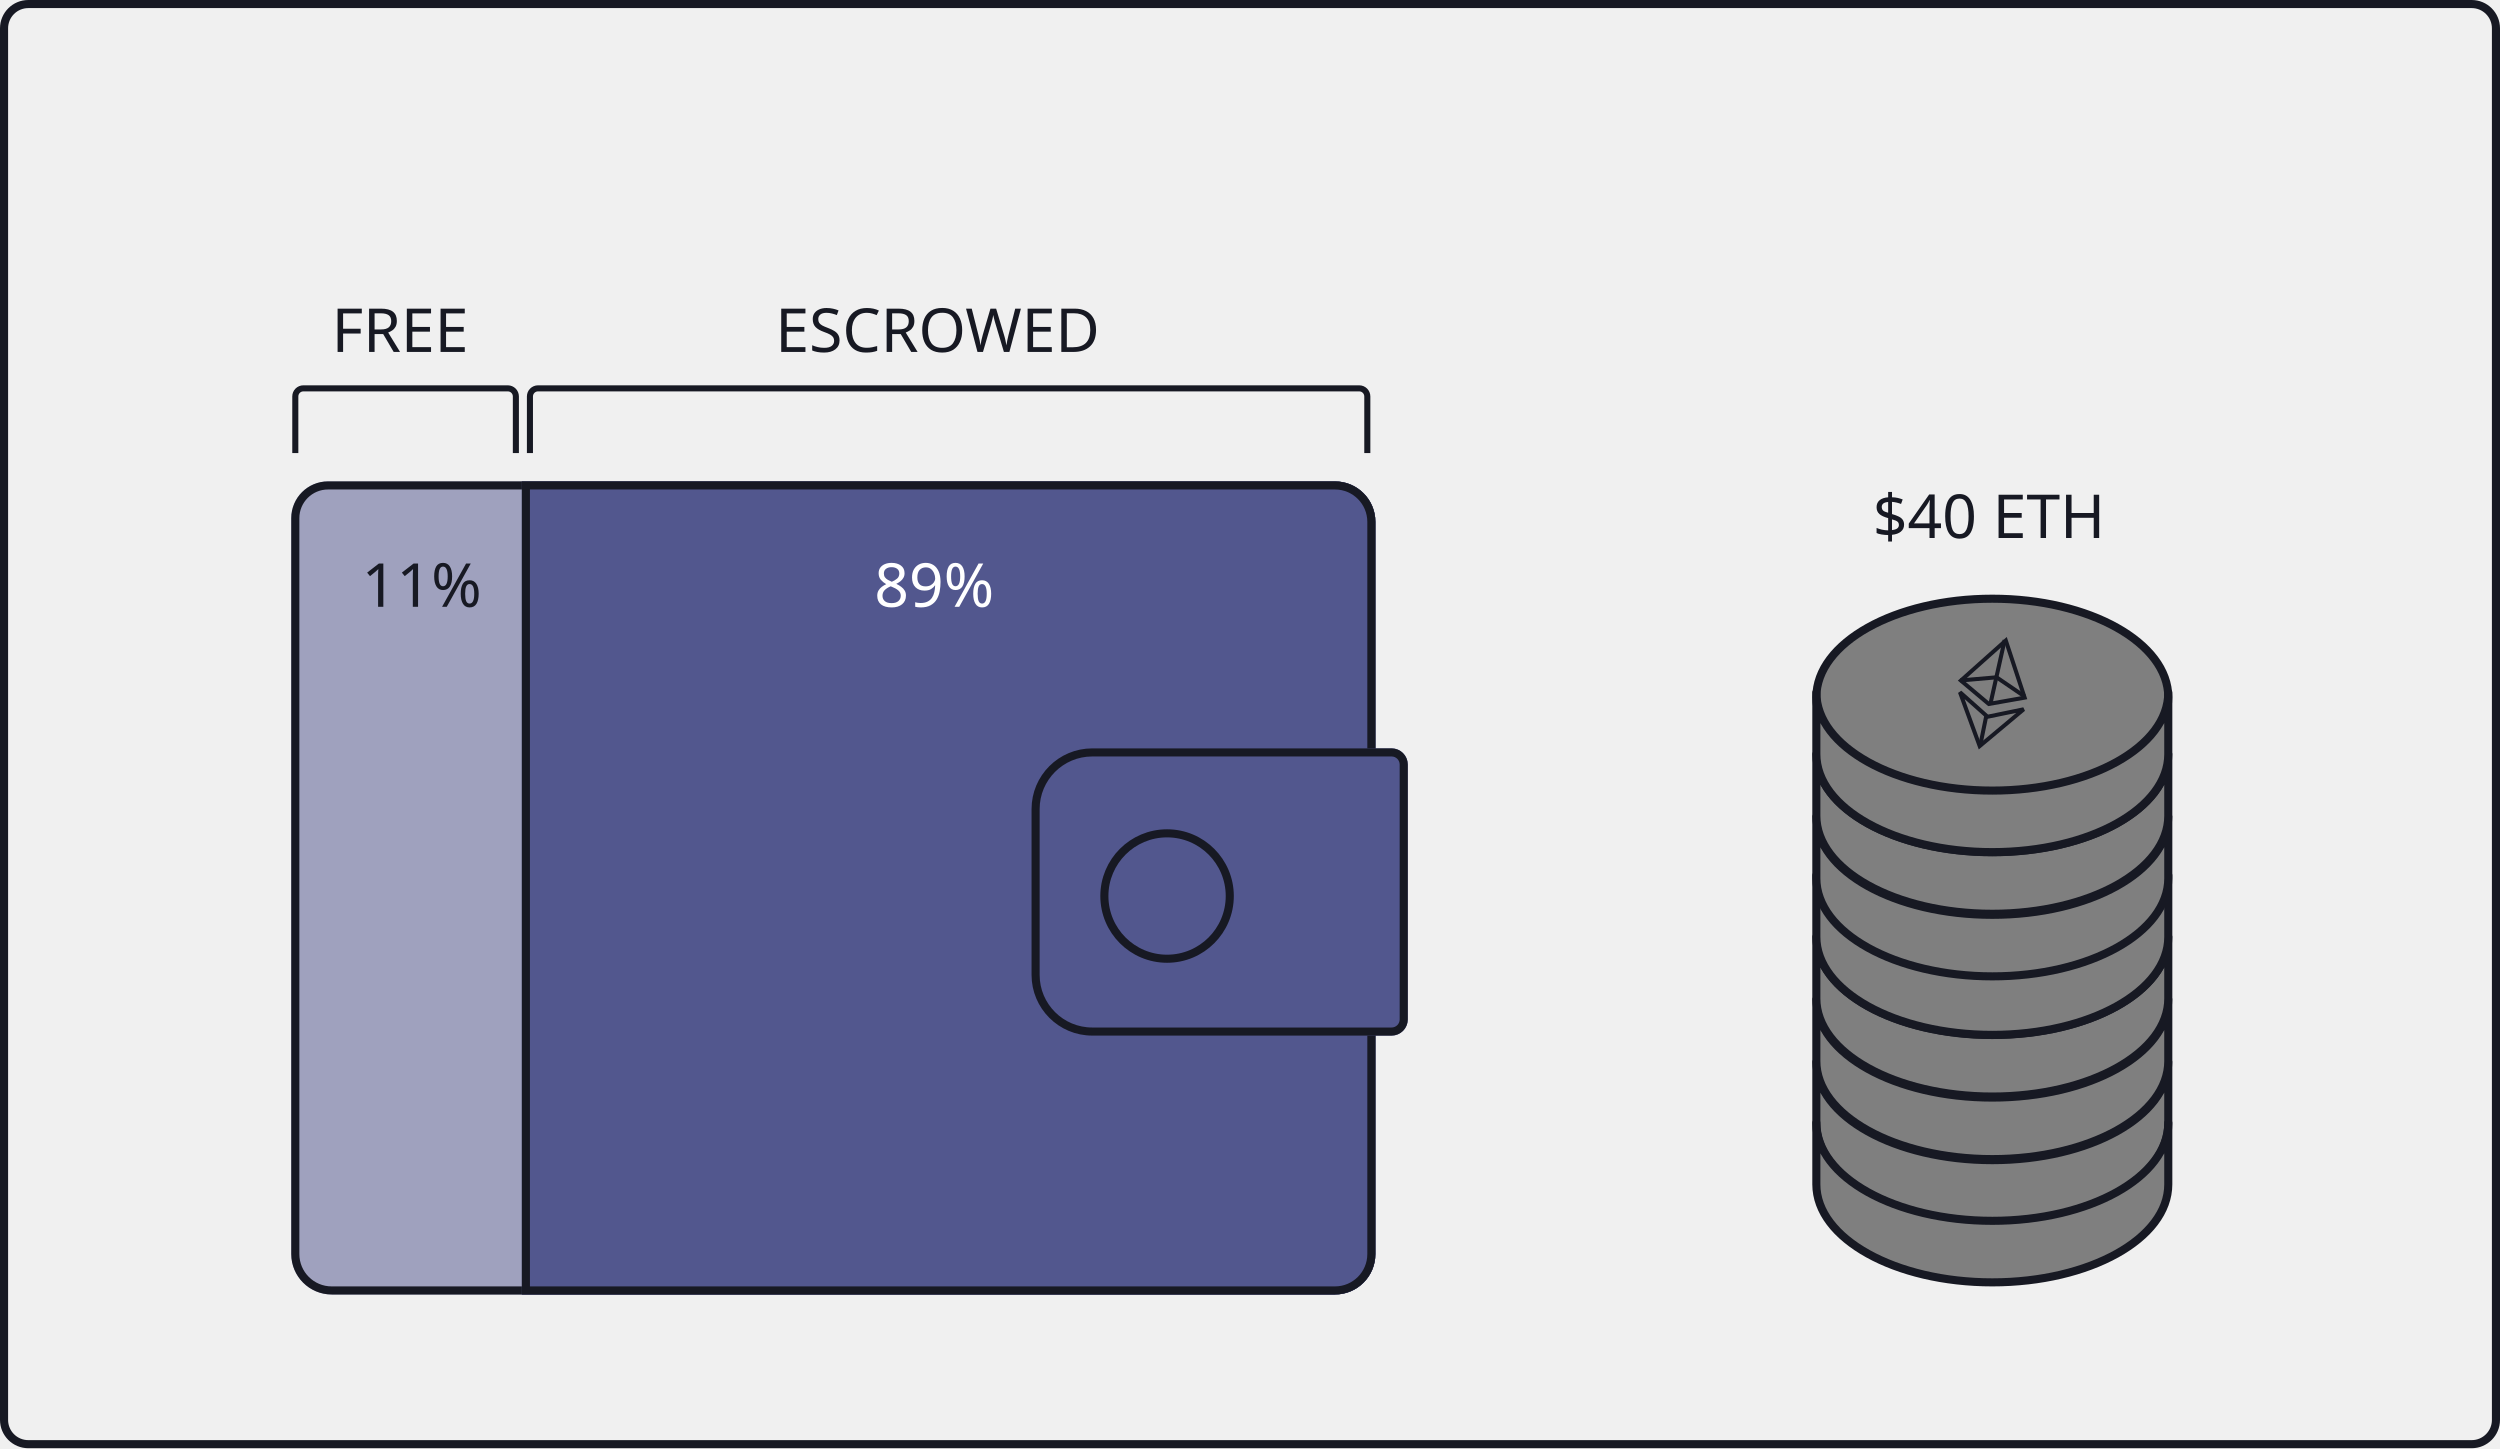
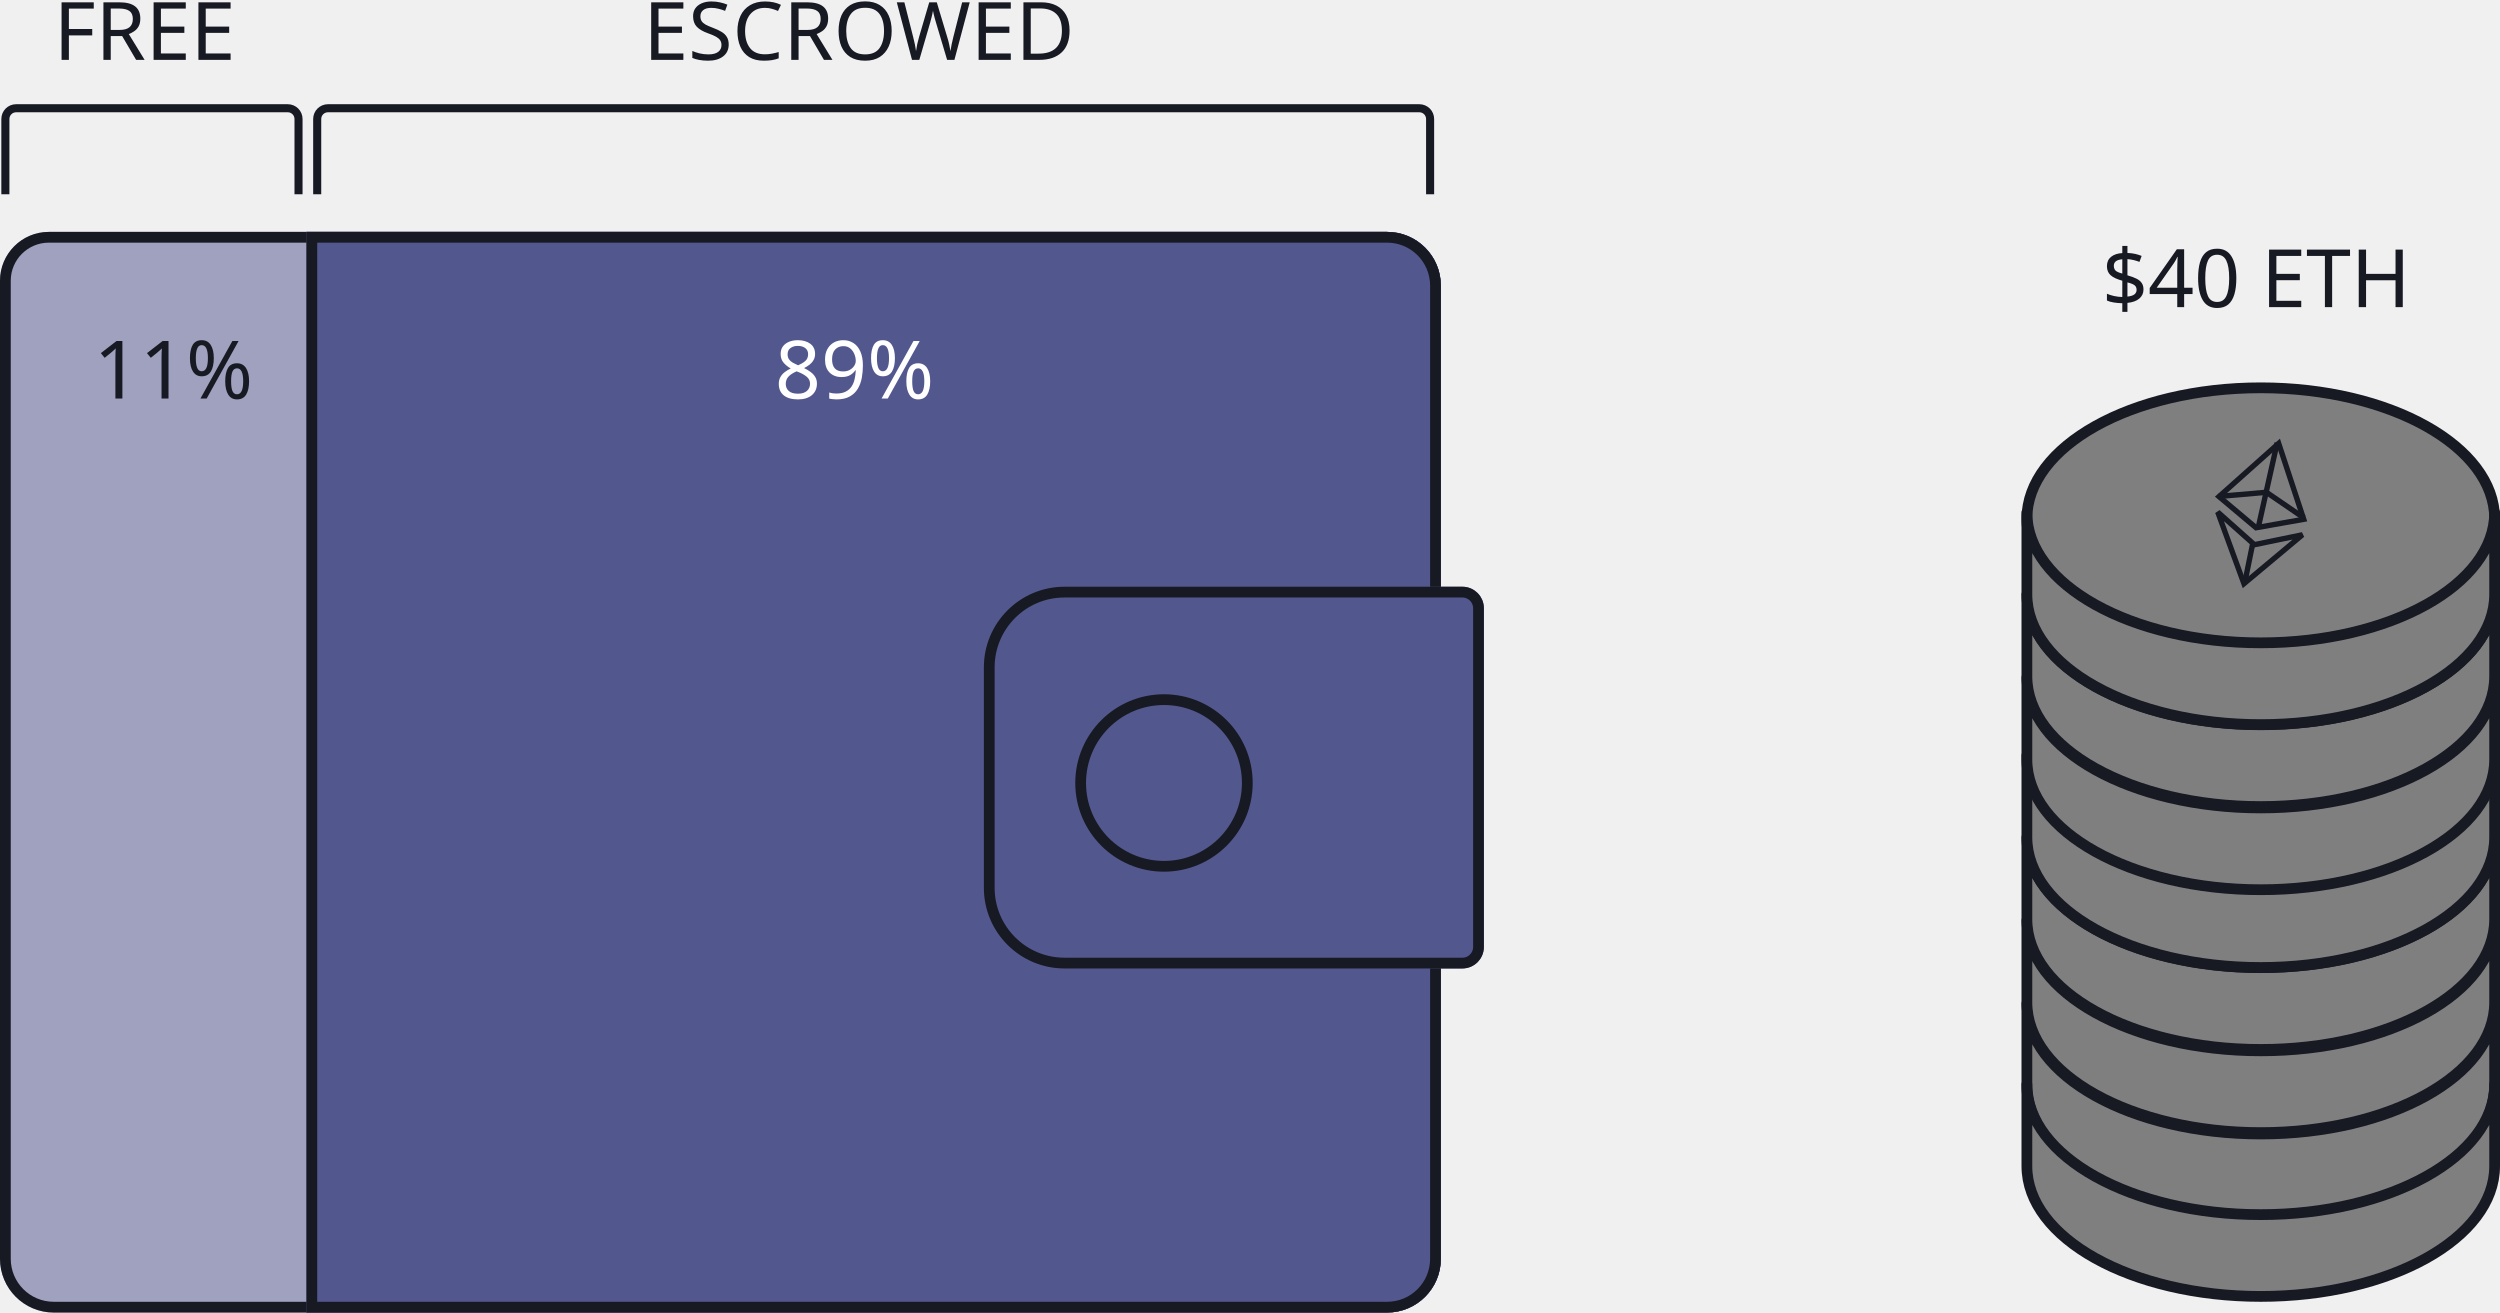
- <svg xmlns="http://www.w3.org/2000/svg" xmlns:xlink="http://www.w3.org/1999/xlink" width="618px" height="358px" viewBox="0 0 618 358" version="1.1">
-   <defs>
-     <path d="M9.085,2.07585886e-15 L18.169,2.07585886e-15 L258,2.07585886e-15 L258,1.77635684e-15 C263.523,7.61826213e-16 268,4.477 268,10 L268,191 L268,191 C268,196.523 263.523,201 258,201 L10,201 L10,201 C4.477,201 6.76353751e-16,196.523 0,191 L0,9.085 L0,9.085 C-6.14450187e-16,4.067 4.067,2.69803212e-15 9.085,1.77635684e-15 Z" id="path-1" />
-     <path d="M57,2.07585886e-15 L71.305,2.07585886e-15 L258,2.07585886e-15 L258,1.77635684e-15 C263.523,7.61826213e-16 268,4.477 268,10 L268,191 L268,191 C268,196.523 263.523,201 258,201 L57,201 L57,2.07585886e-15 Z" id="path-2" />
-     <path d="M198,66 L272,66 L272,66 C274.209,66 276,67.791 276,70 L276,133 L276,133 C276,135.209 274.209,137 272,137 L198,137 L198,137 C189.716,137 183,130.284 183,122 L183,81 L183,81 C183,72.716 189.716,66 198,66 Z" id="path-3" />
+ <svg xmlns="http://www.w3.org/2000/svg" xmlns:xlink="http://www.w3.org/1999/xlink" width="465" height="244.133" viewBox="0 0 465 244.133" version="1.1" id="svg90">
+   <defs id="defs9">
+     <path d="M 9.085,0 H 18.169 258 v 0 c 5.523,0 10,4.477 10,10 v 181 0 c 0,5.523 -4.477,10 -10,10 H 10 v 0 C 4.477,201 0,196.523 0,191 V 9.085 v 0 C 0,4.067 4.067,0 9.085,0 Z" id="path-1" />
+     <path d="M 57,0 H 71.305 258 v 0 c 5.523,0 10,4.477 10,10 v 181 0 c 0,5.523 -4.477,10 -10,10 H 57 Z" id="path-2" />
+     <path d="m 198,66 h 74 v 0 c 2.209,0 4,1.791 4,4 v 63 0 c 0,2.209 -1.791,4 -4,4 h -74 v 0 c -8.284,0 -15,-6.716 -15,-15 v -41 0 c 0,-8.284 6.716,-15 15,-15 z" id="path-3" />
  </defs>
-   <g id="Page-1" stroke="none" stroke-width="1" fill="none" fill-rule="evenodd">
-     <g id="White-Paper-Diagrams" transform="translate(-286, -1462)">
-       <g id="Havven-Diagram-3-WHITE" transform="translate(286, 1064)">
-         <g id="DIAGRAM-1.1" transform="translate(0, 398)">
-           <path d="M226.5,0.5 L240.5,0.5 L240.5,0.5 C241.605,0.5 242.5,1.395 242.5,2.5 L242.5,205.5 L242.5,205.5 C242.5,206.605 241.605,207.5 240.5,207.5 L226.5,207.5" id="Path-15" stroke="#171923" stroke-width="1.5" transform="translate(234.5, 104) rotate(-90) translate(-234.5, -104) " />
-           <path d="M92.263,76.737 L106.263,76.737 L106.263,76.737 C107.367,76.737 108.263,77.633 108.263,78.737 L108.263,129.262 L108.263,129.262 C108.263,130.367 107.367,131.262 106.263,131.262 L92.263,131.262" id="Path-15" stroke="#171923" stroke-width="1.5" transform="translate(100.2625, 104) rotate(-90) translate(-100.2625, -104) " />
-           <g id="Ethers" transform="translate(449, 148)">
-             <ellipse id="Oval" stroke="#171923" fill="#ECF0F1" fill-rule="nonzero" stroke-linecap="round" stroke-linejoin="round" cx="43.5" cy="118.717" rx="43.5" ry="24.362" />
-             <path d="M3.98820761e-14,114.557 L0,129.768 C0,143.176 19.488,154 43.5,154 C67.512,154 87,143.176 87,129.768 L87,114.557 C87,127.965 67.512,138.788 43.5,138.788 C19.488,138.788 3.98820761e-14,127.965 3.98820761e-14,114.557 Z" id="Shape" stroke="#171923" stroke-width="2" fill="#7F7F7F" fill-rule="nonzero" stroke-linecap="round" stroke-linejoin="round" />
-             <path d="M3.98820761e-14,129.557 L0,144.768 C0,158.176 19.488,169 43.5,169 C67.512,169 87,158.176 87,144.768 L87,129.557 C87,142.965 67.512,153.788 43.5,153.788 C19.488,153.788 3.98820761e-14,142.965 3.98820761e-14,129.557 Z" id="Shape" stroke="#171923" stroke-width="2" fill="#7F7F7F" fill-rule="nonzero" stroke-linecap="round" stroke-linejoin="round" />
-             <ellipse id="Oval" stroke="#FFFFFF" fill="#6A7EB3" fill-rule="nonzero" stroke-linecap="round" stroke-linejoin="round" cx="43.5" cy="102.475" rx="43.5" ry="24.362" />
-             <path d="M3.98820761e-14,99.089 L0,114.3 C0,127.708 19.488,138.532 43.5,138.532 C67.512,138.532 87,127.708 87,114.3 L87,99.089 C87,112.497 67.512,123.32 43.5,123.32 C19.488,123.32 3.98820761e-14,112.497 3.98820761e-14,99.089 Z" id="Shape" stroke="#171923" stroke-width="2" fill="#7F7F7F" fill-rule="nonzero" stroke-linecap="round" stroke-linejoin="round" />
-             <ellipse id="Oval" stroke="#434A54" fill="#ECF0F1" fill-rule="nonzero" stroke-linecap="round" stroke-linejoin="round" cx="43.5" cy="87.007" rx="43.5" ry="24.362" />
-             <path d="M3.98820761e-14,83.621 C3.98820761e-14,97.029 19.488,107.853 43.5,107.853 C67.512,107.853 87,97.029 87,83.621 L87,98.832 C87,112.24 67.512,123.064 43.5,123.064 C19.488,123.064 0,112.24 0,98.832 L3.98820761e-14,83.621 Z" id="Shape" stroke="#171923" stroke-width="2" fill="#7F7F7F" fill-rule="nonzero" stroke-linecap="round" stroke-linejoin="round" />
-             <ellipse id="Oval" stroke="#FFFFFF" fill="#6A7EB3" fill-rule="nonzero" stroke-linecap="round" stroke-linejoin="round" cx="43.5" cy="71.539" rx="43.5" ry="24.362" />
-             <path d="M3.98820761e-14,68.379 L0,83.591 C0,96.999 19.488,107.823 43.5,107.823 C67.512,107.823 87,96.999 87,83.591 L87,68.379 C87,81.788 67.512,92.611 43.5,92.611 C19.488,92.611 3.98820761e-14,81.788 3.98820761e-14,68.379 Z" id="Shape" stroke="#171923" stroke-width="2" fill="#7F7F7F" fill-rule="nonzero" stroke-linecap="round" stroke-linejoin="round" />
-             <ellipse id="Oval" stroke="#FFFFFF" fill="#17192A" fill-rule="nonzero" stroke-linecap="round" stroke-linejoin="round" cx="43.5" cy="54.525" rx="43.5" ry="24.362" />
-             <path d="M3.98820761e-14,53.911 C3.98820761e-14,67.32 19.488,78.143 43.5,78.143 C67.512,78.143 87,67.32 87,53.911 L87,69.123 C87,82.531 67.512,93.355 43.5,93.355 C19.488,93.355 0,82.531 0,69.123 L3.98820761e-14,53.911 Z" id="Shape" stroke="#171923" stroke-width="2" fill="#7F7F7F" fill-rule="nonzero" stroke-linecap="round" stroke-linejoin="round" />
-             <ellipse id="Oval" stroke="#434A54" fill="#39838B" fill-rule="nonzero" stroke-linecap="round" stroke-linejoin="round" cx="43.5" cy="39.83" rx="43.5" ry="24.362" />
-             <path d="M3.98820761e-14,38.443 L0,53.655 C0,67.063 19.488,77.887 43.5,77.887 C67.512,77.887 87,67.063 87,53.655 L87,38.443 C87,51.852 67.512,62.675 43.5,62.675 C19.488,62.675 3.98820761e-14,51.852 3.98820761e-14,38.443 Z" id="Shape" stroke="#171923" stroke-width="2" fill="#7F7F7F" fill-rule="nonzero" stroke-linecap="round" stroke-linejoin="round" />
-             <ellipse id="Oval" stroke="#171923" stroke-width="2" fill="#7F7F7F" fill-rule="nonzero" stroke-linecap="round" stroke-linejoin="round" cx="43.5" cy="24.362" rx="43.5" ry="24.362" />
-             <g id="ETH" transform="translate(43.3168, 22.85233) rotate(15) translate(-43.3168, -22.85233) translate(34.3168, 8.852333)" stroke="#171923">
-               <polygon id="Path-9" points="9.156 1 17.312 13.432 9.156 17.241 1 13.432" />
-               <polygon id="Path-11" points="1.518 16.275 9.674 27.876 17.83 16.275 9.674 20.37" />
-               <path d="M8.86,0.954 L9.545,17.241" id="Path-20" />
-               <path d="M9.777,27.802 L9.301,19.988" id="Path-20" />
+   <g id="Page-1" style="fill:none;fill-rule:evenodd;stroke:none;stroke-width:1" transform="translate(-72,-75.86719)">
+     <g id="White-Paper-Diagrams" transform="translate(-286,-1462)">
+       <g id="Havven-Diagram-3-WHITE" transform="translate(286,1064)">
+         <g id="DIAGRAM-1.1" transform="translate(0,398)">
+           <path d="m 226.5,0.5 h 14 v 0 c 1.105,0 2,0.895 2,2 v 203 0 c 0,1.105 -0.895,2 -2,2 h -14" id="Path-15" transform="rotate(-90,234.5,104)" style="stroke:#171923;stroke-width:1.5" />
+           <path d="m 92.263,76.737 h 14 v 0 c 1.105,0 2,0.895 2,2 v 50.525 0 c 0,1.105 -0.895,2 -2,2 h -14" id="path12" transform="rotate(-90,100.2625,104)" style="stroke:#171923;stroke-width:1.5" />
+           <g id="Ethers" transform="translate(449,148)">
+             <ellipse id="Oval" cx="43.5" cy="118.717" rx="43.5" ry="24.362" style="fill:#ecf0f1;fill-rule:nonzero;stroke:#171923;stroke-linecap:round;stroke-linejoin:round" />
+             <path d="m 0,114.557 v 15.212 C 0,143.176 19.488,154 43.5,154 67.512,154 87,143.176 87,129.768 v -15.212 c 0,13.408 -19.488,24.232 -43.5,24.232 -24.012,0 -43.5,-10.824 -43.5,-24.232 z" id="Shape" style="fill:#7f7f7f;fill-rule:nonzero;stroke:#171923;stroke-width:2;stroke-linecap:round;stroke-linejoin:round" />
+             <path d="m 0,129.557 v 15.212 C 0,158.176 19.488,169 43.5,169 67.512,169 87,158.176 87,144.768 v -15.212 c 0,13.408 -19.488,24.232 -43.5,24.232 -24.012,0 -43.5,-10.824 -43.5,-24.232 z" id="path16" style="fill:#7f7f7f;fill-rule:nonzero;stroke:#171923;stroke-width:2;stroke-linecap:round;stroke-linejoin:round" />
+             <ellipse id="ellipse18" cx="43.5" cy="102.475" rx="43.5" ry="24.362" style="fill:#6a7eb3;fill-rule:nonzero;stroke:#ffffff;stroke-linecap:round;stroke-linejoin:round" />
+             <path d="m 0,99.089 v 15.212 c 0,13.408 19.488,24.232 43.5,24.232 24.012,0 43.5,-10.824 43.5,-24.232 V 99.089 C 87,112.497 67.512,123.32 43.5,123.32 19.488,123.32 0,112.497 0,99.089 Z" id="path20" style="fill:#7f7f7f;fill-rule:nonzero;stroke:#171923;stroke-width:2;stroke-linecap:round;stroke-linejoin:round" />
+             <ellipse id="ellipse22" cx="43.5" cy="87.007" rx="43.5" ry="24.362" style="fill:#ecf0f1;fill-rule:nonzero;stroke:#434a54;stroke-linecap:round;stroke-linejoin:round" />
+             <path d="m 0,83.621 c 0,13.408 19.488,24.232 43.5,24.232 24.012,0 43.5,-10.824 43.5,-24.232 v 15.212 c 0,13.408 -19.488,24.232 -43.5,24.232 -24.012,0 -43.5,-10.824 -43.5,-24.232 z" id="path24" style="fill:#7f7f7f;fill-rule:nonzero;stroke:#171923;stroke-width:2;stroke-linecap:round;stroke-linejoin:round" />
+             <ellipse id="ellipse26" cx="43.5" cy="71.539" rx="43.5" ry="24.362" style="fill:#6a7eb3;fill-rule:nonzero;stroke:#ffffff;stroke-linecap:round;stroke-linejoin:round" />
+             <path d="m 0,68.379 v 15.212 c 0,13.408 19.488,24.232 43.5,24.232 24.012,0 43.5,-10.824 43.5,-24.232 V 68.379 C 87,81.788 67.512,92.611 43.5,92.611 19.488,92.611 0,81.788 0,68.379 Z" id="path28" style="fill:#7f7f7f;fill-rule:nonzero;stroke:#171923;stroke-width:2;stroke-linecap:round;stroke-linejoin:round" />
+             <ellipse id="ellipse30" cx="43.5" cy="54.525" rx="43.5" ry="24.362" style="fill:#17192a;fill-rule:nonzero;stroke:#ffffff;stroke-linecap:round;stroke-linejoin:round" />
+             <path d="m 0,53.911 c 0,13.408 19.488,24.232 43.5,24.232 24.012,0 43.5,-10.824 43.5,-24.232 V 69.123 C 87,82.531 67.512,93.355 43.5,93.355 19.488,93.355 0,82.531 0,69.123 Z" id="path32" style="fill:#7f7f7f;fill-rule:nonzero;stroke:#171923;stroke-width:2;stroke-linecap:round;stroke-linejoin:round" />
+             <ellipse id="ellipse34" cx="43.5" cy="39.83" rx="43.5" ry="24.362" style="fill:#39838b;fill-rule:nonzero;stroke:#434a54;stroke-linecap:round;stroke-linejoin:round" />
+             <path d="M 0,38.443 V 53.655 C 0,67.063 19.488,77.887 43.5,77.887 67.512,77.887 87,67.063 87,53.655 V 38.443 C 87,51.852 67.512,62.675 43.5,62.675 19.488,62.675 0,51.852 0,38.443 Z" id="path36" style="fill:#7f7f7f;fill-rule:nonzero;stroke:#171923;stroke-width:2;stroke-linecap:round;stroke-linejoin:round" />
+             <ellipse id="ellipse38" cx="43.5" cy="24.362" rx="43.5" ry="24.362" style="fill:#7f7f7f;fill-rule:nonzero;stroke:#171923;stroke-width:2;stroke-linecap:round;stroke-linejoin:round" />
+             <g id="ETH" transform="rotate(15,-7.461673,148.7571)" style="stroke:#171923">
+               <polygon id="Path-9" points="1,13.432 9.156,1 17.312,13.432 9.156,17.241 " />
+               <polygon id="Path-11" points="9.674,20.37 1.518,16.275 9.674,27.876 17.83,16.275 " />
+               <path d="M 8.86,0.954 9.545,17.241" id="Path-20" />
+               <path d="M 9.777,27.802 9.301,19.988" id="path43" />
              <polyline id="Path-21" points="0.823 13.46 9.313 10.373 17.313 13.183" />
            </g>
-             <path d="M3.98820761e-14,23.202 L0,38.413 C0,51.822 19.488,62.645 43.5,62.645 C67.512,62.645 87,51.822 87,38.413 L87,23.202 C87,36.61 67.512,47.434 43.5,47.434 C19.488,47.434 3.98820761e-14,36.61 3.98820761e-14,23.202 Z" id="Shape" stroke="#171923" stroke-width="2" fill="#7F7F7F" fill-rule="nonzero" stroke-linecap="round" stroke-linejoin="round" />
+             <path d="M 0,23.202 V 38.413 C 0,51.822 19.488,62.645 43.5,62.645 67.512,62.645 87,51.822 87,38.413 V 23.202 C 87,36.61 67.512,47.434 43.5,47.434 19.488,47.434 0,36.61 0,23.202 Z" id="path47" style="fill:#7f7f7f;fill-rule:nonzero;stroke:#171923;stroke-width:2;stroke-linecap:round;stroke-linejoin:round" />
          </g>
-           <g id="Wallet" transform="translate(72, 119)">
+           <g id="Wallet" transform="translate(72,119)">
            <g id="Rectangle-4">
-               <use fill-opacity="0.515" fill="#52578E" fill-rule="evenodd" xlink:href="#path-1" />
-               <path stroke="#171923" stroke-width="2" d="M9.085,1 C4.62,1 1,4.62 1,9.085 L1,191 C1,195.971 5.029,200 10,200 L258,200 C262.971,200 267,195.971 267,191 L267,10 C267,5.029 262.971,1 258,1 L9.085,1 Z" />
+               <use xlink:href="#path-1" id="use50" style="fill:#52578e;fill-opacity:0.515;fill-rule:evenodd" x="0" y="0" width="100%" height="100%" />
+               <path d="M 9.085,1 C 4.62,1 1,4.62 1,9.085 V 191 c 0,4.971 4.029,9 9,9 h 248 c 4.971,0 9,-4.029 9,-9 V 10 c 0,-4.971 -4.029,-9 -9,-9 z" id="path52" style="stroke:#171923;stroke-width:2" />
            </g>
-             <g id="Rectangle-4">
-               <use fill="#52578E" fill-rule="evenodd" xlink:href="#path-2" />
-               <path stroke="#171923" stroke-width="2" d="M58,1 L58,200 L258,200 C262.971,200 267,195.971 267,191 L267,10 C267,5.029 262.971,1 258,1 L58,1 Z" />
+             <g id="g59">
+               <use xlink:href="#path-2" id="use55" style="fill:#52578e;fill-rule:evenodd" x="0" y="0" width="100%" height="100%" />
+               <path d="m 58,1 v 199 h 200 c 4.971,0 9,-4.029 9,-9 V 10 c 0,-4.971 -4.029,-9 -9,-9 z" id="path57" style="stroke:#171923;stroke-width:2" />
            </g>
-             <g id="Rectangle-4">
-               <use fill="#52578E" fill-rule="evenodd" xlink:href="#path-3" />
-               <path stroke="#171923" stroke-width="2" d="M198,67 C190.268,67 184,73.268 184,81 L184,122 C184,129.732 190.268,136 198,136 L272,136 C273.657,136 275,134.657 275,133 L275,70 C275,68.343 273.657,67 272,67 L198,67 Z" />
+             <g id="g65">
+               <use xlink:href="#path-3" id="use61" style="fill:#52578e;fill-rule:evenodd" x="0" y="0" width="100%" height="100%" />
+               <path d="m 198,67 c -7.732,0 -14,6.268 -14,14 v 41 c 0,7.732 6.268,14 14,14 h 74 c 1.657,0 3,-1.343 3,-3 V 70 c 0,-1.657 -1.343,-3 -3,-3 z" id="path63" style="stroke:#171923;stroke-width:2" />
            </g>
-             <rect id="Rectangle-4" stroke="#171923" stroke-width="2" x="201" y="87" width="31" height="31" rx="15.5" />
+             <rect id="rect67" x="201" y="87" width="31" height="31" rx="15.5" style="stroke:#171923;stroke-width:2" />
          </g>
-           <rect id="Rectangle-11" stroke="#171923" stroke-width="2" x="1" y="1" width="616" height="356" rx="6" />
-           <text id="ESCROWED" font-family="Rubik-Regular, Rubik" font-size="15" font-weight="normal" fill="#171923">
-             <tspan x="191.667" y="87">ESCROWED</tspan>
+           <text id="ESCROWED" font-size="15" font-weight="normal" style="font-weight:normal;font-size:15px;font-family:Rubik-Regular, Rubik;fill:#171923">
+             <tspan x="191.667" y="87" id="tspan71">ESCROWED</tspan>
          </text>
-           <text id="FREE" font-family="Rubik-Regular, Rubik" font-size="15" font-weight="normal" fill="#171923">
-             <tspan x="82" y="87">FREE</tspan>
+           <text id="FREE" font-size="15" font-weight="normal" style="font-weight:normal;font-size:15px;font-family:Rubik-Regular, Rubik;fill:#171923">
+             <tspan x="82" y="87" id="tspan74">FREE</tspan>
          </text>
-           <text id="11%" font-family="Rubik-Regular, Rubik" font-size="15" font-weight="normal" fill="#171923">
-             <tspan x="89.433" y="150">11%</tspan>
+           <text id="11%" font-size="15" font-weight="normal" style="font-weight:normal;font-size:15px;font-family:Rubik-Regular, Rubik;fill:#171923">
+             <tspan x="89.433" y="150" id="tspan77">11%</tspan>
          </text>
-           <text id="89%" font-family="Rubik-Regular, Rubik" font-size="15" font-weight="normal" fill="#FFFFFF">
-             <tspan x="216.12" y="150">89%</tspan>
+           <text id="89%" font-size="15" font-weight="normal" style="font-weight:normal;font-size:15px;font-family:Rubik-Regular, Rubik;fill:#ffffff">
+             <tspan x="216.12" y="150" id="tspan80">89%</tspan>
          </text>
-           <text id="$40-ETH" font-family="Rubik-Regular, Rubik" font-size="15" font-weight="normal" fill="#171923">
-             <tspan x="462.955" y="133">$40 ETH</tspan>
+           <text id="$40-ETH" font-size="15" font-weight="normal" style="font-weight:normal;font-size:15px;font-family:Rubik-Regular, Rubik;fill:#171923">
+             <tspan x="462.955" y="133" id="tspan83">$40 ETH</tspan>
          </text>
        </g>
      </g>
    </g>
  </g>
</svg>
